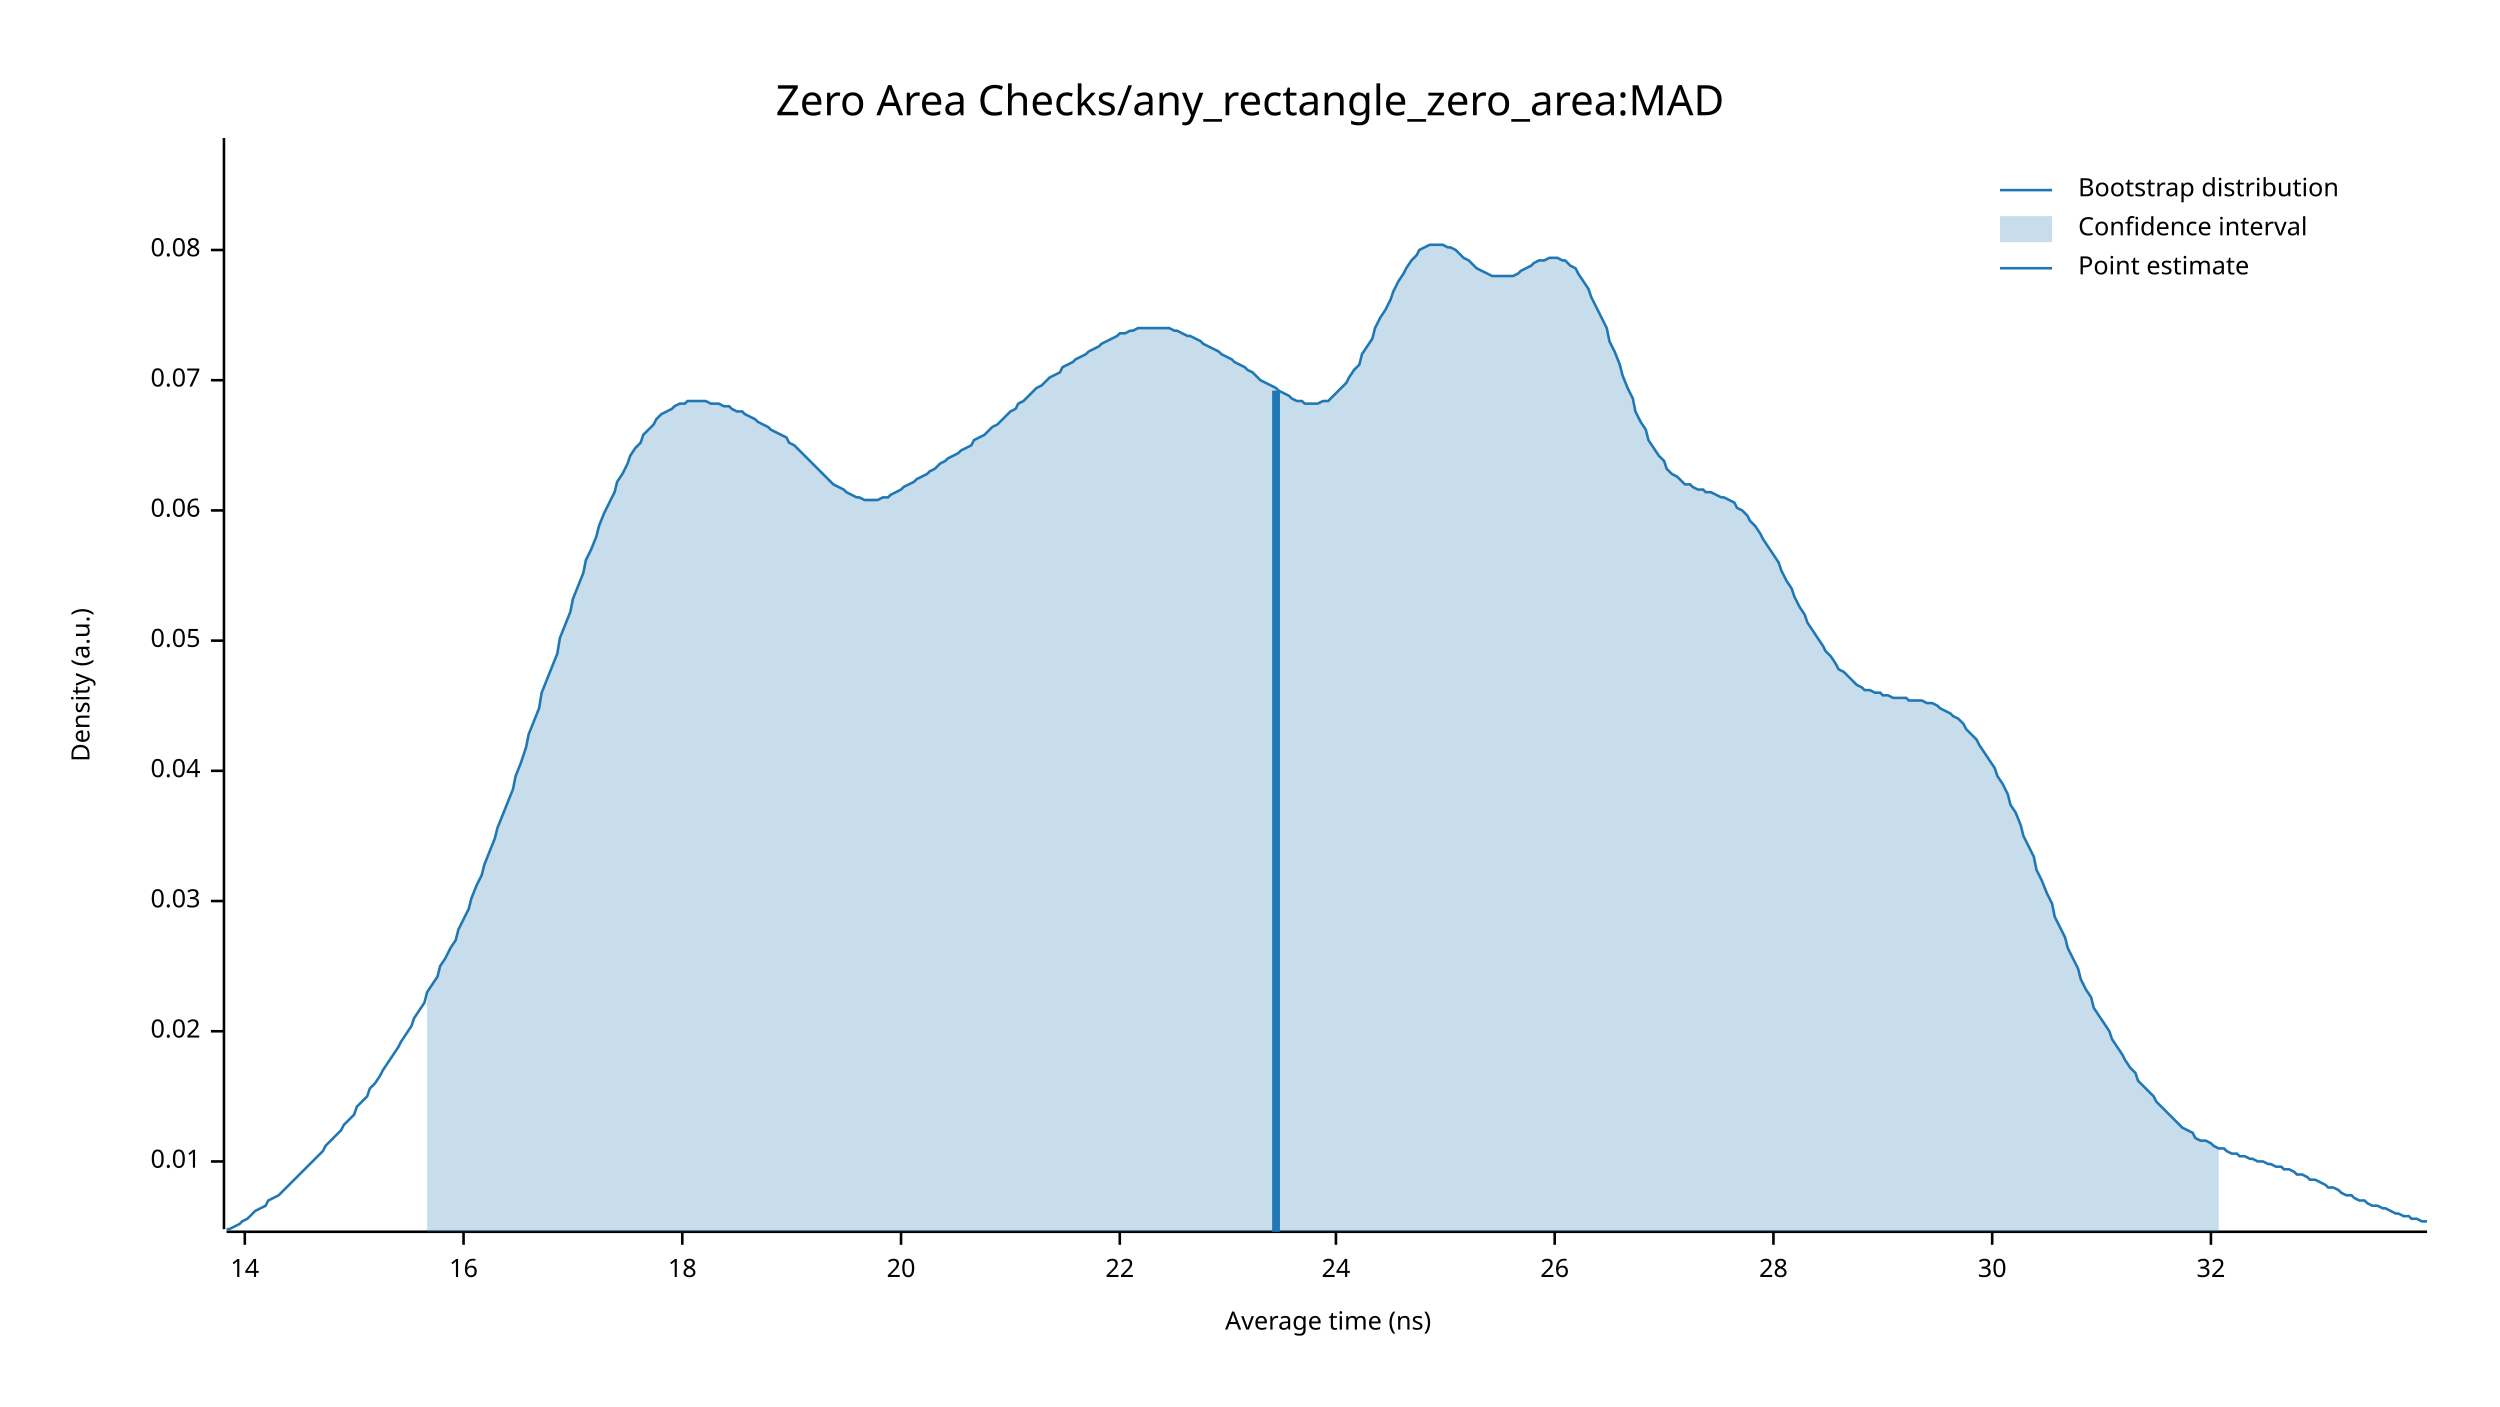
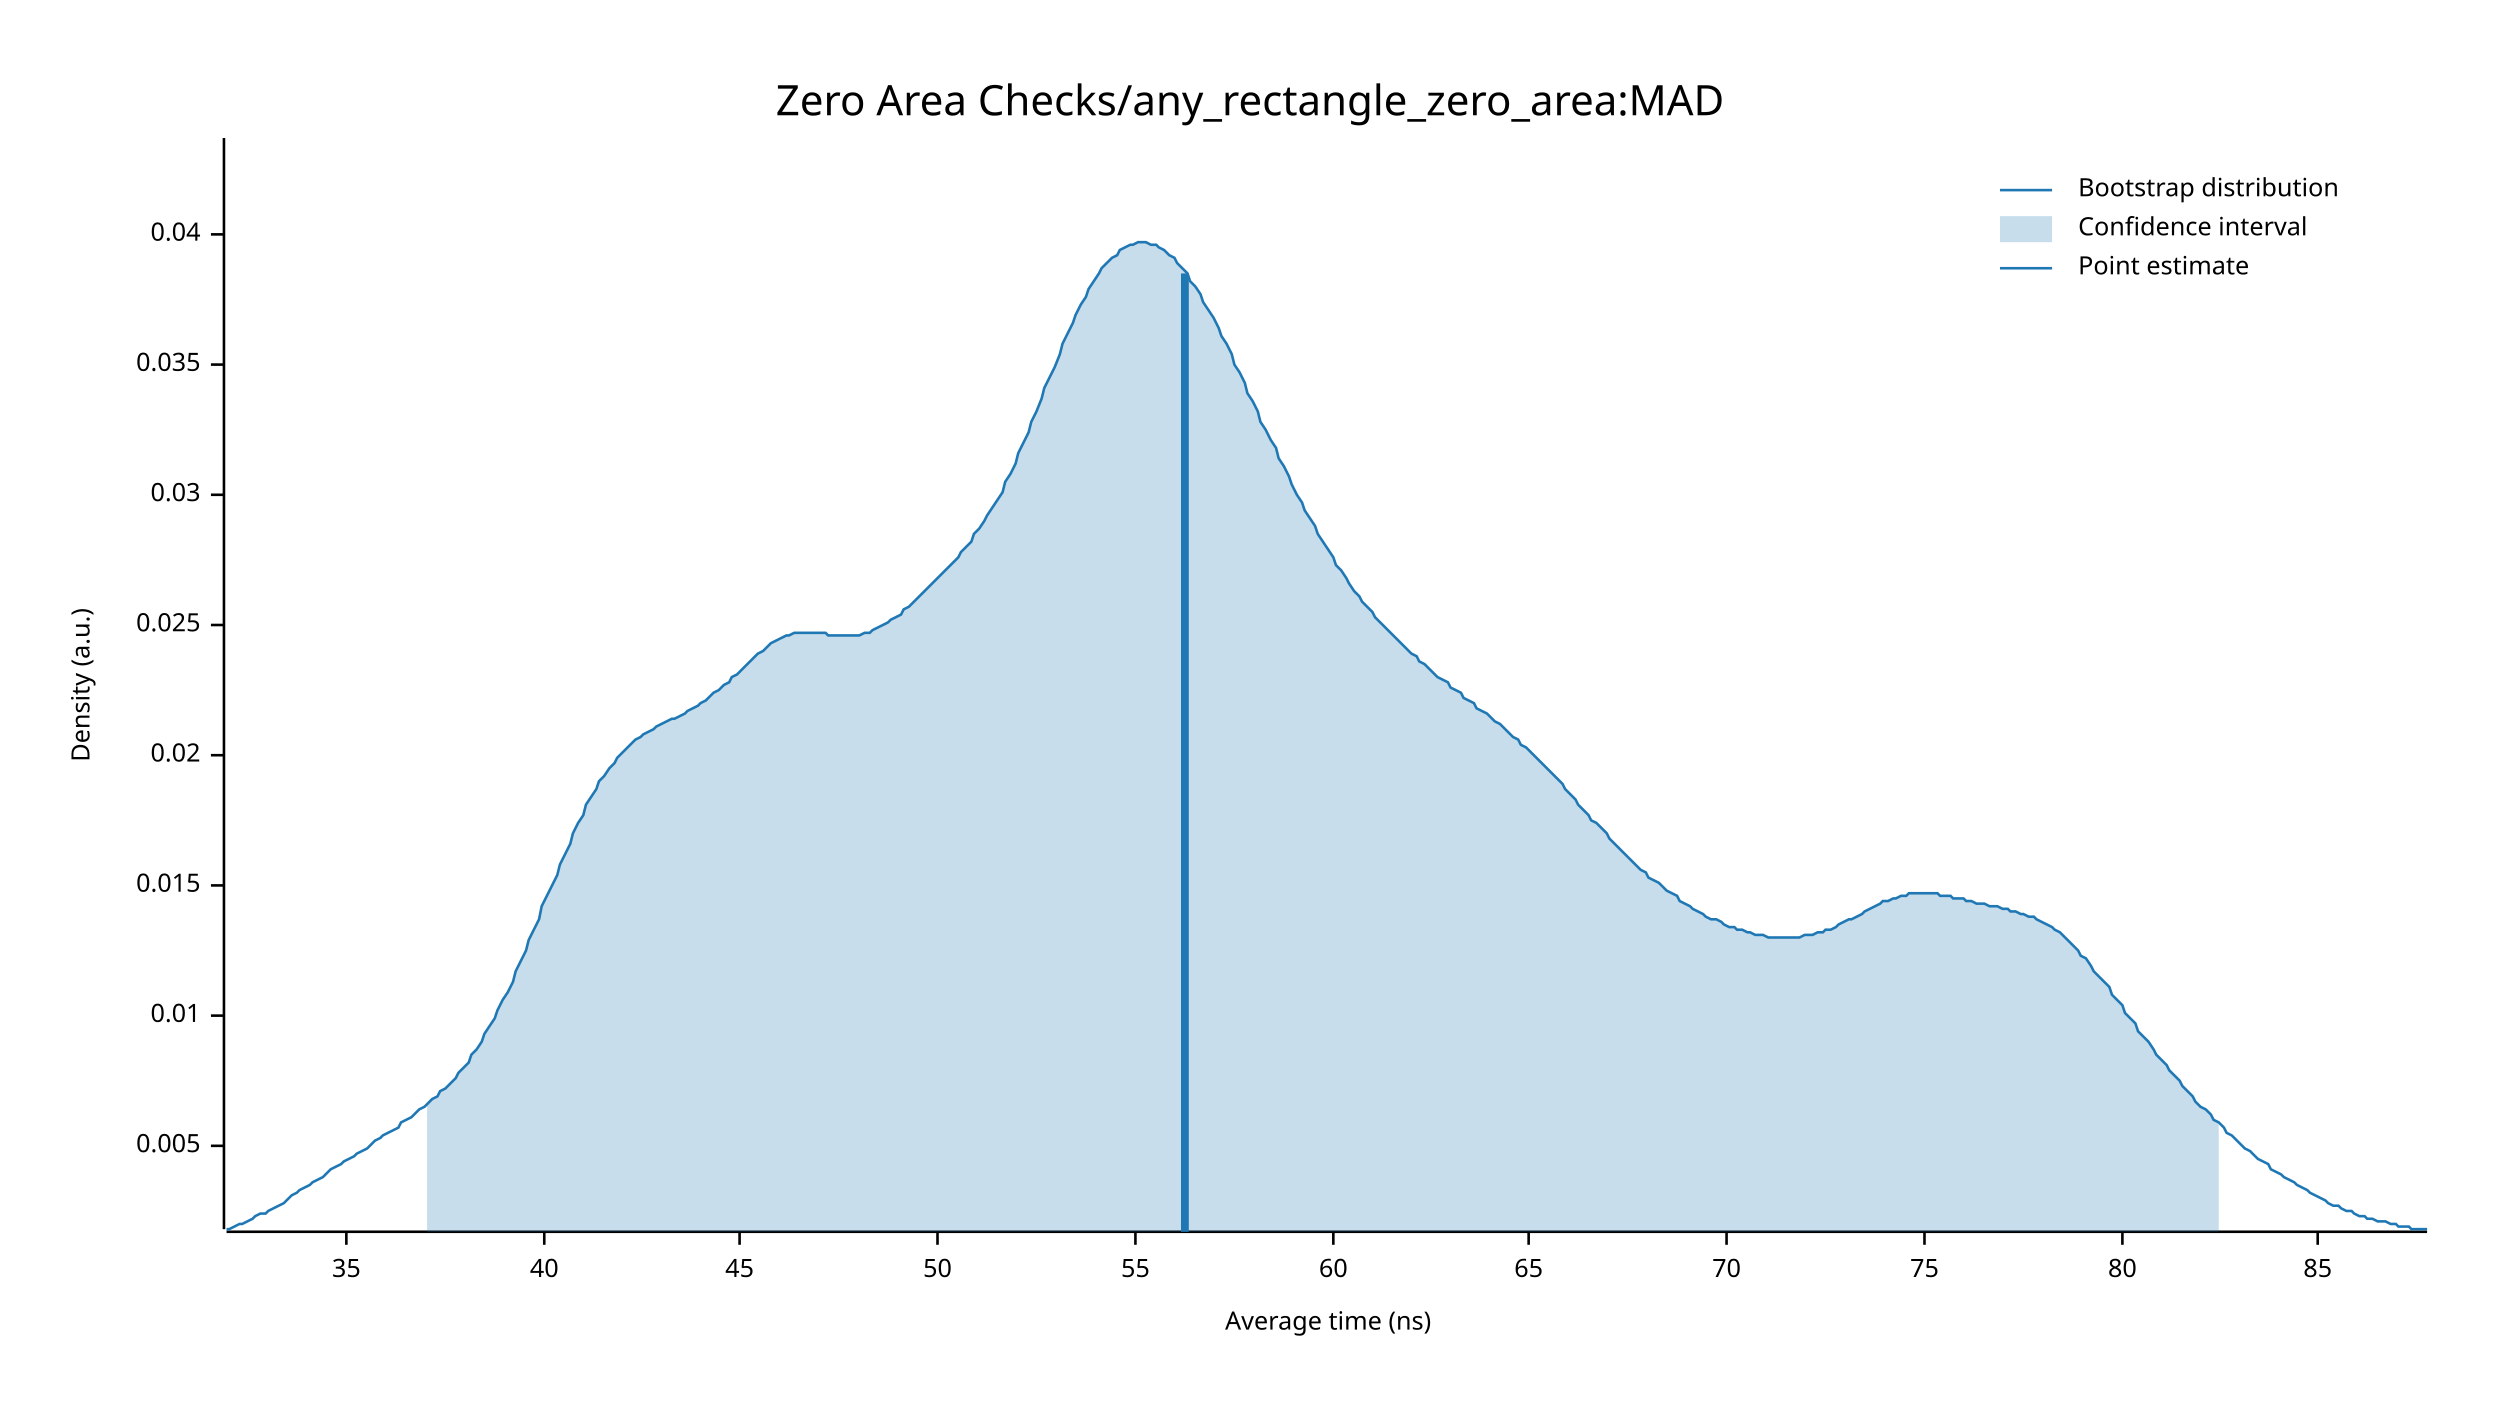
<svg xmlns="http://www.w3.org/2000/svg" width="960" height="540" viewBox="0 0 960 540">
  <text x="480" y="32" dy="0.76em" text-anchor="middle" font-family="sans-serif" font-size="16.129" opacity="1" fill="#000000">
Zero Area Checks/any_rectangle_zero_area:MAD
</text>
  <text x="27" y="263" dy="0.76em" text-anchor="middle" font-family="sans-serif" font-size="9.677" opacity="1" fill="#000000" transform="rotate(270, 27, 263)">
Density (a.u.)
</text>
  <text x="510" y="513" dy="-0.5ex" text-anchor="middle" font-family="sans-serif" font-size="9.677" opacity="1" fill="#000000">
Average time (ns)
</text>
  <polyline fill="none" opacity="1" stroke="#000000" stroke-width="1" points="86,53 86,472 " />
-   <text x="77" y="446" dy="0.5ex" text-anchor="end" font-family="sans-serif" font-size="9.677" opacity="1" fill="#000000">
+   <text x="77" y="440" dy="0.5ex" text-anchor="end" font-family="sans-serif" font-size="9.677" opacity="1" fill="#000000">
+ 0.005
+ </text>
+   <polyline fill="none" opacity="1" stroke="#000000" stroke-width="1" points="81,440 86,440 " />
+   <text x="77" y="390" dy="0.5ex" text-anchor="end" font-family="sans-serif" font-size="9.677" opacity="1" fill="#000000">
0.01
</text>
-   <polyline fill="none" opacity="1" stroke="#000000" stroke-width="1" points="81,446 86,446 " />
-   <text x="77" y="396" dy="0.5ex" text-anchor="end" font-family="sans-serif" font-size="9.677" opacity="1" fill="#000000">
+   <polyline fill="none" opacity="1" stroke="#000000" stroke-width="1" points="81,390 86,390 " />
+   <text x="77" y="340" dy="0.5ex" text-anchor="end" font-family="sans-serif" font-size="9.677" opacity="1" fill="#000000">
+ 0.015
+ </text>
+   <polyline fill="none" opacity="1" stroke="#000000" stroke-width="1" points="81,340 86,340 " />
+   <text x="77" y="290" dy="0.5ex" text-anchor="end" font-family="sans-serif" font-size="9.677" opacity="1" fill="#000000">
0.02
</text>
-   <polyline fill="none" opacity="1" stroke="#000000" stroke-width="1" points="81,396 86,396 " />
-   <text x="77" y="346" dy="0.5ex" text-anchor="end" font-family="sans-serif" font-size="9.677" opacity="1" fill="#000000">
+   <polyline fill="none" opacity="1" stroke="#000000" stroke-width="1" points="81,290 86,290 " />
+   <text x="77" y="240" dy="0.5ex" text-anchor="end" font-family="sans-serif" font-size="9.677" opacity="1" fill="#000000">
+ 0.025
+ </text>
+   <polyline fill="none" opacity="1" stroke="#000000" stroke-width="1" points="81,240 86,240 " />
+   <text x="77" y="190" dy="0.5ex" text-anchor="end" font-family="sans-serif" font-size="9.677" opacity="1" fill="#000000">
0.03
</text>
-   <polyline fill="none" opacity="1" stroke="#000000" stroke-width="1" points="81,346 86,346 " />
-   <text x="77" y="296" dy="0.5ex" text-anchor="end" font-family="sans-serif" font-size="9.677" opacity="1" fill="#000000">
+   <polyline fill="none" opacity="1" stroke="#000000" stroke-width="1" points="81,190 86,190 " />
+   <text x="77" y="140" dy="0.5ex" text-anchor="end" font-family="sans-serif" font-size="9.677" opacity="1" fill="#000000">
+ 0.035
+ </text>
+   <polyline fill="none" opacity="1" stroke="#000000" stroke-width="1" points="81,140 86,140 " />
+   <text x="77" y="90" dy="0.5ex" text-anchor="end" font-family="sans-serif" font-size="9.677" opacity="1" fill="#000000">
0.04
</text>
-   <polyline fill="none" opacity="1" stroke="#000000" stroke-width="1" points="81,296 86,296 " />
-   <text x="77" y="246" dy="0.5ex" text-anchor="end" font-family="sans-serif" font-size="9.677" opacity="1" fill="#000000">
- 0.05
+   <polyline fill="none" opacity="1" stroke="#000000" stroke-width="1" points="81,90 86,90 " />
+   <polyline fill="none" opacity="1" stroke="#000000" stroke-width="1" points="87,473 932,473 " />
+   <text x="133" y="483" dy="0.76em" text-anchor="middle" font-family="sans-serif" font-size="9.677" opacity="1" fill="#000000">
+ 35
</text>
-   <polyline fill="none" opacity="1" stroke="#000000" stroke-width="1" points="81,246 86,246 " />
-   <text x="77" y="196" dy="0.5ex" text-anchor="end" font-family="sans-serif" font-size="9.677" opacity="1" fill="#000000">
- 0.06
+   <polyline fill="none" opacity="1" stroke="#000000" stroke-width="1" points="133,473 133,478 " />
+   <text x="209" y="483" dy="0.76em" text-anchor="middle" font-family="sans-serif" font-size="9.677" opacity="1" fill="#000000">
+ 40
</text>
-   <polyline fill="none" opacity="1" stroke="#000000" stroke-width="1" points="81,196 86,196 " />
-   <text x="77" y="146" dy="0.5ex" text-anchor="end" font-family="sans-serif" font-size="9.677" opacity="1" fill="#000000">
- 0.07
+   <polyline fill="none" opacity="1" stroke="#000000" stroke-width="1" points="209,473 209,478 " />
+   <text x="284" y="483" dy="0.76em" text-anchor="middle" font-family="sans-serif" font-size="9.677" opacity="1" fill="#000000">
+ 45
</text>
-   <polyline fill="none" opacity="1" stroke="#000000" stroke-width="1" points="81,146 86,146 " />
-   <text x="77" y="96" dy="0.5ex" text-anchor="end" font-family="sans-serif" font-size="9.677" opacity="1" fill="#000000">
- 0.08
+   <polyline fill="none" opacity="1" stroke="#000000" stroke-width="1" points="284,473 284,478 " />
+   <text x="360" y="483" dy="0.76em" text-anchor="middle" font-family="sans-serif" font-size="9.677" opacity="1" fill="#000000">
+ 50
</text>
-   <polyline fill="none" opacity="1" stroke="#000000" stroke-width="1" points="81,96 86,96 " />
-   <polyline fill="none" opacity="1" stroke="#000000" stroke-width="1" points="87,473 932,473 " />
-   <text x="94" y="483" dy="0.76em" text-anchor="middle" font-family="sans-serif" font-size="9.677" opacity="1" fill="#000000">
- 14
+   <polyline fill="none" opacity="1" stroke="#000000" stroke-width="1" points="360,473 360,478 " />
+   <text x="436" y="483" dy="0.76em" text-anchor="middle" font-family="sans-serif" font-size="9.677" opacity="1" fill="#000000">
+ 55
</text>
-   <polyline fill="none" opacity="1" stroke="#000000" stroke-width="1" points="94,473 94,478 " />
-   <text x="178" y="483" dy="0.76em" text-anchor="middle" font-family="sans-serif" font-size="9.677" opacity="1" fill="#000000">
- 16
+   <polyline fill="none" opacity="1" stroke="#000000" stroke-width="1" points="436,473 436,478 " />
+   <text x="512" y="483" dy="0.76em" text-anchor="middle" font-family="sans-serif" font-size="9.677" opacity="1" fill="#000000">
+ 60
</text>
-   <polyline fill="none" opacity="1" stroke="#000000" stroke-width="1" points="178,473 178,478 " />
-   <text x="262" y="483" dy="0.76em" text-anchor="middle" font-family="sans-serif" font-size="9.677" opacity="1" fill="#000000">
- 18
+   <polyline fill="none" opacity="1" stroke="#000000" stroke-width="1" points="512,473 512,478 " />
+   <text x="587" y="483" dy="0.76em" text-anchor="middle" font-family="sans-serif" font-size="9.677" opacity="1" fill="#000000">
+ 65
</text>
-   <polyline fill="none" opacity="1" stroke="#000000" stroke-width="1" points="262,473 262,478 " />
-   <text x="346" y="483" dy="0.76em" text-anchor="middle" font-family="sans-serif" font-size="9.677" opacity="1" fill="#000000">
- 20
+   <polyline fill="none" opacity="1" stroke="#000000" stroke-width="1" points="587,473 587,478 " />
+   <text x="663" y="483" dy="0.76em" text-anchor="middle" font-family="sans-serif" font-size="9.677" opacity="1" fill="#000000">
+ 70
</text>
-   <polyline fill="none" opacity="1" stroke="#000000" stroke-width="1" points="346,473 346,478 " />
-   <text x="430" y="483" dy="0.76em" text-anchor="middle" font-family="sans-serif" font-size="9.677" opacity="1" fill="#000000">
- 22
+   <polyline fill="none" opacity="1" stroke="#000000" stroke-width="1" points="663,473 663,478 " />
+   <text x="739" y="483" dy="0.76em" text-anchor="middle" font-family="sans-serif" font-size="9.677" opacity="1" fill="#000000">
+ 75
</text>
-   <polyline fill="none" opacity="1" stroke="#000000" stroke-width="1" points="430,473 430,478 " />
-   <text x="513" y="483" dy="0.76em" text-anchor="middle" font-family="sans-serif" font-size="9.677" opacity="1" fill="#000000">
- 24
+   <polyline fill="none" opacity="1" stroke="#000000" stroke-width="1" points="739,473 739,478 " />
+   <text x="815" y="483" dy="0.76em" text-anchor="middle" font-family="sans-serif" font-size="9.677" opacity="1" fill="#000000">
+ 80
</text>
-   <polyline fill="none" opacity="1" stroke="#000000" stroke-width="1" points="513,473 513,478 " />
-   <text x="597" y="483" dy="0.76em" text-anchor="middle" font-family="sans-serif" font-size="9.677" opacity="1" fill="#000000">
- 26
+   <polyline fill="none" opacity="1" stroke="#000000" stroke-width="1" points="815,473 815,478 " />
+   <text x="890" y="483" dy="0.76em" text-anchor="middle" font-family="sans-serif" font-size="9.677" opacity="1" fill="#000000">
+ 85
</text>
-   <polyline fill="none" opacity="1" stroke="#000000" stroke-width="1" points="597,473 597,478 " />
-   <text x="681" y="483" dy="0.76em" text-anchor="middle" font-family="sans-serif" font-size="9.677" opacity="1" fill="#000000">
- 28
- </text>
-   <polyline fill="none" opacity="1" stroke="#000000" stroke-width="1" points="681,473 681,478 " />
-   <text x="765" y="483" dy="0.76em" text-anchor="middle" font-family="sans-serif" font-size="9.677" opacity="1" fill="#000000">
- 30
- </text>
-   <polyline fill="none" opacity="1" stroke="#000000" stroke-width="1" points="765,473 765,478 " />
-   <text x="849" y="483" dy="0.76em" text-anchor="middle" font-family="sans-serif" font-size="9.677" opacity="1" fill="#000000">
- 32
- </text>
-   <polyline fill="none" opacity="1" stroke="#000000" stroke-width="1" points="849,473 849,478 " />
-   <polyline fill="none" opacity="1" stroke="#1F78B4" stroke-width="1" points="87,472 88,472 90,471 92,470 93,469 95,468 97,466 98,465 100,464 102,463 103,461 105,460 107,459 109,457 110,456 112,454 114,452 115,451 117,449 119,447 120,446 122,444 124,442 125,440 127,438 129,436 131,434 132,432 134,430 136,428 137,425 139,423 141,421 142,418 144,416 146,413 147,411 149,408 151,405 153,402 154,400 156,397 158,394 159,391 161,388 163,385 164,381 166,378 168,375 169,371 171,368 173,364 175,361 176,357 178,353 180,349 181,345 183,340 185,336 186,332 188,327 190,322 191,318 193,313 195,308 197,303 198,298 200,293 202,287 203,282 205,277 207,272 208,266 210,261 212,256 214,251 215,245 217,240 219,235 220,230 222,225 224,220 225,215 227,211 229,206 230,202 232,197 234,193 236,189 237,185 239,182 241,178 242,175 244,172 246,170 247,167 249,165 251,163 252,161 254,159 256,158 258,157 259,156 261,155 263,155 264,154 266,154 268,154 269,154 271,154 273,155 274,155 276,155 278,156 280,156 281,157 283,158 285,158 286,159 288,160 290,161 291,162 293,163 295,164 296,165 298,166 300,167 302,168 303,170 305,171 307,173 308,174 310,176 312,178 313,179 315,181 317,183 318,184 320,186 322,187 324,188 325,189 327,190 329,191 330,191 332,192 334,192 335,192 337,192 339,191 341,191 342,190 344,189 346,188 347,187 349,186 351,185 352,184 354,183 356,182 357,181 359,180 361,178 363,177 364,176 366,175 368,174 369,173 371,172 373,171 374,169 376,168 378,167 379,166 381,164 383,163 385,161 386,160 388,158 390,157 391,155 393,154 395,152 396,151 398,149 400,148 401,147 403,145 405,144 407,143 408,141 410,140 412,139 413,138 415,137 417,136 418,135 420,134 422,133 423,132 425,131 427,130 429,129 430,128 432,128 434,127 435,127 437,126 439,126 440,126 442,126 444,126 445,126 447,126 449,126 451,127 452,127 454,128 456,129 457,129 459,130 461,131 462,132 464,133 466,134 468,135 469,136 471,137 473,138 474,139 476,140 478,141 479,142 481,143 483,145 484,146 486,147 488,148 490,149 491,150 493,151 495,152 496,153 498,154 500,154 501,155 503,155 505,155 506,155 508,154 510,154 512,152 513,151 515,149 517,147 518,145 520,142 522,140 523,136 525,133 527,130 528,126 530,122 532,119 534,115 535,112 537,108 539,105 540,103 542,100 544,98 545,96 547,95 549,94 550,94 552,94 554,94 556,95 557,95 559,96 561,98 562,99 564,100 566,102 567,103 569,104 571,105 573,106 574,106 576,106 578,106 579,106 581,106 583,105 584,104 586,103 588,102 589,101 591,100 593,100 595,99 596,99 598,99 600,100 601,100 603,102 605,103 606,105 608,108 610,111 611,114 613,118 615,122 617,126 618,131 620,135 622,140 623,144 625,149 627,153 628,158 630,162 632,165 633,169 635,172 637,175 639,177 640,180 642,182 644,183 645,184 647,186 649,186 650,187 652,188 654,188 655,189 657,189 659,190 661,191 662,191 664,192 666,193 667,195 669,196 671,198 672,200 674,202 676,205 677,207 679,210 681,213 683,216 684,219 686,223 688,226 689,229 691,233 693,236 694,239 696,242 698,245 700,248 701,250 703,252 705,255 706,257 708,258 710,260 711,261 713,263 715,264 716,265 718,265 720,266 722,266 723,267 725,267 727,268 728,268 730,268 732,268 733,269 735,269 737,269 738,269 740,270 742,270 744,271 745,272 747,273 749,274 750,275 752,276 754,278 755,280 757,282 759,284 760,286 762,289 764,292 766,295 767,298 769,301 771,305 772,309 774,312 776,317 777,321 779,325 781,329 782,334 784,338 786,343 788,347 789,352 791,356 793,360 794,364 796,368 798,372 799,376 801,380 803,383 804,387 806,390 808,393 810,396 811,399 813,402 815,405 816,407 818,410 820,412 821,415 823,417 825,419 827,421 828,423 830,425 832,427 833,428 835,430 837,432 838,433 840,434 842,435 843,437 845,438 847,438 849,439 850,440 852,441 854,441 855,442 857,443 859,443 860,444 862,444 864,445 865,445 867,446 869,446 871,447 872,447 874,448 876,448 877,449 879,449 881,450 882,451 884,451 886,452 887,453 889,453 891,454 893,455 894,456 896,456 898,457 899,458 901,459 903,459 904,460 906,461 908,461 909,462 911,463 913,463 915,464 916,464 918,465 920,466 921,466 923,467 925,467 926,468 928,468 930,469 932,469 " />
-   <polygon opacity="0.25" fill="#1F78B4" points="164,381 166,378 168,375 169,371 171,368 173,364 175,361 176,357 178,353 180,349 181,345 183,340 185,336 186,332 188,327 190,322 191,318 193,313 195,308 197,303 198,298 200,293 202,287 203,282 205,277 207,272 208,266 210,261 212,256 214,251 215,245 217,240 219,235 220,230 222,225 224,220 225,215 227,211 229,206 230,202 232,197 234,193 236,189 237,185 239,182 241,178 242,175 244,172 246,170 247,167 249,165 251,163 252,161 254,159 256,158 258,157 259,156 261,155 263,155 264,154 266,154 268,154 269,154 271,154 273,155 274,155 276,155 278,156 280,156 281,157 283,158 285,158 286,159 288,160 290,161 291,162 293,163 295,164 296,165 298,166 300,167 302,168 303,170 305,171 307,173 308,174 310,176 312,178 313,179 315,181 317,183 318,184 320,186 322,187 324,188 325,189 327,190 329,191 330,191 332,192 334,192 335,192 337,192 339,191 341,191 342,190 344,189 346,188 347,187 349,186 351,185 352,184 354,183 356,182 357,181 359,180 361,178 363,177 364,176 366,175 368,174 369,173 371,172 373,171 374,169 376,168 378,167 379,166 381,164 383,163 385,161 386,160 388,158 390,157 391,155 393,154 395,152 396,151 398,149 400,148 401,147 403,145 405,144 407,143 408,141 410,140 412,139 413,138 415,137 417,136 418,135 420,134 422,133 423,132 425,131 427,130 429,129 430,128 432,128 434,127 435,127 437,126 439,126 440,126 442,126 444,126 445,126 447,126 449,126 451,127 452,127 454,128 456,129 457,129 459,130 461,131 462,132 464,133 466,134 468,135 469,136 471,137 473,138 474,139 476,140 478,141 479,142 481,143 483,145 484,146 486,147 488,148 490,149 491,150 493,151 495,152 496,153 498,154 500,154 501,155 503,155 505,155 506,155 508,154 510,154 512,152 513,151 515,149 517,147 518,145 520,142 522,140 523,136 525,133 527,130 528,126 530,122 532,119 534,115 535,112 537,108 539,105 540,103 542,100 544,98 545,96 547,95 549,94 550,94 552,94 554,94 556,95 557,95 559,96 561,98 562,99 564,100 566,102 567,103 569,104 571,105 573,106 574,106 576,106 578,106 579,106 581,106 583,105 584,104 586,103 588,102 589,101 591,100 593,100 595,99 596,99 598,99 600,100 601,100 603,102 605,103 606,105 608,108 610,111 611,114 613,118 615,122 617,126 618,131 620,135 622,140 623,144 625,149 627,153 628,158 630,162 632,165 633,169 635,172 637,175 639,177 640,180 642,182 644,183 645,184 647,186 649,186 650,187 652,188 654,188 655,189 657,189 659,190 661,191 662,191 664,192 666,193 667,195 669,196 671,198 672,200 674,202 676,205 677,207 679,210 681,213 683,216 684,219 686,223 688,226 689,229 691,233 693,236 694,239 696,242 698,245 700,248 701,250 703,252 705,255 706,257 708,258 710,260 711,261 713,263 715,264 716,265 718,265 720,266 722,266 723,267 725,267 727,268 728,268 730,268 732,268 733,269 735,269 737,269 738,269 740,270 742,270 744,271 745,272 747,273 749,274 750,275 752,276 754,278 755,280 757,282 759,284 760,286 762,289 764,292 766,295 767,298 769,301 771,305 772,309 774,312 776,317 777,321 779,325 781,329 782,334 784,338 786,343 788,347 789,352 791,356 793,360 794,364 796,368 798,372 799,376 801,380 803,383 804,387 806,390 808,393 810,396 811,399 813,402 815,405 816,407 818,410 820,412 821,415 823,417 825,419 827,421 828,423 830,425 832,427 833,428 835,430 837,432 838,433 840,434 842,435 843,437 845,438 847,438 849,439 850,440 852,441 852,473 164,473 " />
-   <polyline fill="none" opacity="1" stroke="#1F78B4" stroke-width="3" points="490,473 490,150 " />
+   <polyline fill="none" opacity="1" stroke="#000000" stroke-width="1" points="890,473 890,478 " />
+   <polyline fill="none" opacity="1" stroke="#1F78B4" stroke-width="1" points="87,472 88,472 90,471 92,470 93,470 95,469 97,468 98,467 100,466 102,466 103,465 105,464 107,463 109,462 110,461 112,459 114,458 115,457 117,456 119,455 120,454 122,453 124,452 125,451 127,449 129,448 131,447 132,446 134,445 136,444 137,443 139,442 141,441 142,440 144,438 146,437 147,436 149,435 151,434 153,433 154,431 156,430 158,429 159,428 161,426 163,425 164,424 166,422 168,421 169,419 171,418 173,416 175,414 176,412 178,410 180,408 181,405 183,403 185,400 186,397 188,394 190,391 191,388 193,384 195,381 197,377 198,373 200,369 202,365 203,361 205,357 207,353 208,348 210,344 212,340 214,336 215,332 217,328 219,324 220,320 222,316 224,313 225,309 227,306 229,303 230,300 232,298 234,295 236,293 237,291 239,289 241,287 242,286 244,284 246,283 247,282 249,281 251,280 252,279 254,278 256,277 258,276 259,276 261,275 263,274 264,273 266,272 268,271 269,270 271,269 273,267 274,266 276,265 278,263 280,262 281,260 283,259 285,257 286,256 288,254 290,252 291,251 293,250 295,248 296,247 298,246 300,245 302,244 303,244 305,243 307,243 308,243 310,243 312,243 313,243 315,243 317,243 318,244 320,244 322,244 324,244 325,244 327,244 329,244 330,244 332,243 334,243 335,242 337,241 339,240 341,239 342,238 344,237 346,236 347,234 349,233 351,231 352,230 354,228 356,226 357,225 359,223 361,221 363,219 364,218 366,216 368,214 369,212 371,210 373,208 374,205 376,203 378,200 379,198 381,195 383,192 385,189 386,185 388,182 390,178 391,174 393,170 395,166 396,162 398,158 400,153 401,149 403,145 405,141 407,136 408,132 410,128 412,124 413,121 415,117 417,114 418,111 420,108 422,105 423,103 425,101 427,99 429,98 430,96 432,95 434,94 435,94 437,93 439,93 440,93 442,94 444,94 445,95 447,96 449,98 451,99 452,101 454,103 456,105 457,108 459,110 461,113 462,116 464,119 466,122 468,126 469,129 471,132 473,136 474,140 476,143 478,147 479,151 481,154 483,158 484,162 486,165 488,169 490,172 491,176 493,179 495,183 496,186 498,190 500,193 501,196 503,199 505,202 506,205 508,208 510,211 512,214 513,217 515,219 517,222 518,224 520,227 522,229 523,231 525,233 527,235 528,237 530,239 532,241 534,243 535,244 537,246 539,248 540,249 542,251 544,252 545,254 547,255 549,257 550,258 552,260 554,261 556,262 557,264 559,265 561,266 562,268 564,269 566,270 567,272 569,273 571,274 573,276 574,277 576,278 578,280 579,281 581,283 583,284 584,286 586,287 588,289 589,290 591,292 593,294 595,296 596,297 598,299 600,301 601,303 603,305 605,307 606,309 608,311 610,313 611,315 613,316 615,318 617,320 618,322 620,324 622,326 623,327 625,329 627,331 628,332 630,334 632,335 633,337 635,338 637,339 639,341 640,342 642,343 644,344 645,346 647,347 649,348 650,349 652,350 654,351 655,352 657,353 659,353 661,354 662,355 664,356 666,356 667,357 669,357 671,358 672,358 674,359 676,359 677,359 679,360 681,360 683,360 684,360 686,360 688,360 689,360 691,360 693,359 694,359 696,359 698,358 700,358 701,357 703,357 705,356 706,355 708,354 710,353 711,353 713,352 715,351 716,350 718,349 720,348 722,347 723,346 725,346 727,345 728,345 730,344 732,344 733,343 735,343 737,343 738,343 740,343 742,343 744,343 745,344 747,344 749,344 750,345 752,345 754,345 755,346 757,346 759,347 760,347 762,347 764,348 766,348 767,348 769,349 771,349 772,350 774,350 776,351 777,351 779,352 781,352 782,353 784,354 786,355 788,356 789,357 791,358 793,360 794,361 796,363 798,365 799,367 801,368 803,371 804,373 806,375 808,377 810,379 811,382 813,384 815,386 816,389 818,391 820,393 821,396 823,398 825,400 827,403 828,405 830,407 832,409 833,411 835,413 837,415 838,417 840,419 842,421 843,423 845,425 847,426 849,428 850,430 852,431 854,433 855,435 857,436 859,438 860,439 862,441 864,442 865,443 867,445 869,446 871,447 872,449 874,450 876,451 877,452 879,453 881,454 882,455 884,456 886,457 887,458 889,459 891,460 893,461 894,462 896,463 898,463 899,464 901,465 903,465 904,466 906,467 908,467 909,468 911,468 913,469 915,469 916,469 918,470 920,470 921,471 923,471 925,471 926,472 928,472 930,472 932,472 " />
+   <polygon opacity="0.25" fill="#1F78B4" points="164,424 166,422 168,421 169,419 171,418 173,416 175,414 176,412 178,410 180,408 181,405 183,403 185,400 186,397 188,394 190,391 191,388 193,384 195,381 197,377 198,373 200,369 202,365 203,361 205,357 207,353 208,348 210,344 212,340 214,336 215,332 217,328 219,324 220,320 222,316 224,313 225,309 227,306 229,303 230,300 232,298 234,295 236,293 237,291 239,289 241,287 242,286 244,284 246,283 247,282 249,281 251,280 252,279 254,278 256,277 258,276 259,276 261,275 263,274 264,273 266,272 268,271 269,270 271,269 273,267 274,266 276,265 278,263 280,262 281,260 283,259 285,257 286,256 288,254 290,252 291,251 293,250 295,248 296,247 298,246 300,245 302,244 303,244 305,243 307,243 308,243 310,243 312,243 313,243 315,243 317,243 318,244 320,244 322,244 324,244 325,244 327,244 329,244 330,244 332,243 334,243 335,242 337,241 339,240 341,239 342,238 344,237 346,236 347,234 349,233 351,231 352,230 354,228 356,226 357,225 359,223 361,221 363,219 364,218 366,216 368,214 369,212 371,210 373,208 374,205 376,203 378,200 379,198 381,195 383,192 385,189 386,185 388,182 390,178 391,174 393,170 395,166 396,162 398,158 400,153 401,149 403,145 405,141 407,136 408,132 410,128 412,124 413,121 415,117 417,114 418,111 420,108 422,105 423,103 425,101 427,99 429,98 430,96 432,95 434,94 435,94 437,93 439,93 440,93 442,94 444,94 445,95 447,96 449,98 451,99 452,101 454,103 456,105 457,108 459,110 461,113 462,116 464,119 466,122 468,126 469,129 471,132 473,136 474,140 476,143 478,147 479,151 481,154 483,158 484,162 486,165 488,169 490,172 491,176 493,179 495,183 496,186 498,190 500,193 501,196 503,199 505,202 506,205 508,208 510,211 512,214 513,217 515,219 517,222 518,224 520,227 522,229 523,231 525,233 527,235 528,237 530,239 532,241 534,243 535,244 537,246 539,248 540,249 542,251 544,252 545,254 547,255 549,257 550,258 552,260 554,261 556,262 557,264 559,265 561,266 562,268 564,269 566,270 567,272 569,273 571,274 573,276 574,277 576,278 578,280 579,281 581,283 583,284 584,286 586,287 588,289 589,290 591,292 593,294 595,296 596,297 598,299 600,301 601,303 603,305 605,307 606,309 608,311 610,313 611,315 613,316 615,318 617,320 618,322 620,324 622,326 623,327 625,329 627,331 628,332 630,334 632,335 633,337 635,338 637,339 639,341 640,342 642,343 644,344 645,346 647,347 649,348 650,349 652,350 654,351 655,352 657,353 659,353 661,354 662,355 664,356 666,356 667,357 669,357 671,358 672,358 674,359 676,359 677,359 679,360 681,360 683,360 684,360 686,360 688,360 689,360 691,360 693,359 694,359 696,359 698,358 700,358 701,357 703,357 705,356 706,355 708,354 710,353 711,353 713,352 715,351 716,350 718,349 720,348 722,347 723,346 725,346 727,345 728,345 730,344 732,344 733,343 735,343 737,343 738,343 740,343 742,343 744,343 745,344 747,344 749,344 750,345 752,345 754,345 755,346 757,346 759,347 760,347 762,347 764,348 766,348 767,348 769,349 771,349 772,350 774,350 776,351 777,351 779,352 781,352 782,353 784,354 786,355 788,356 789,357 791,358 793,360 794,361 796,363 798,365 799,367 801,368 803,371 804,373 806,375 808,377 810,379 811,382 813,384 815,386 816,389 818,391 820,393 821,396 823,398 825,400 827,403 828,405 830,407 832,409 833,411 835,413 837,415 838,417 840,419 842,421 843,423 845,425 847,426 849,428 850,430 852,431 852,473 164,473 " />
+   <polyline fill="none" opacity="1" stroke="#1F78B4" stroke-width="3" points="455,473 455,105 " />
  <text x="798" y="68" dy="0.76em" text-anchor="start" font-family="sans-serif" font-size="9.677" opacity="1" fill="#000000">
Bootstrap distribution
</text>
  <text x="798" y="83" dy="0.76em" text-anchor="start" font-family="sans-serif" font-size="9.677" opacity="1" fill="#000000">
Confidence interval
</text>
  <text x="798" y="98" dy="0.76em" text-anchor="start" font-family="sans-serif" font-size="9.677" opacity="1" fill="#000000">
Point estimate
</text>
  <polyline fill="none" opacity="1" stroke="#1F78B4" stroke-width="1" points="768,73 788,73 " />
  <rect x="768" y="83" width="20" height="10" opacity="0.25" fill="#1F78B4" stroke="none" />
  <polyline fill="none" opacity="1" stroke="#1F78B4" stroke-width="1" points="768,103 788,103 " />
</svg>
